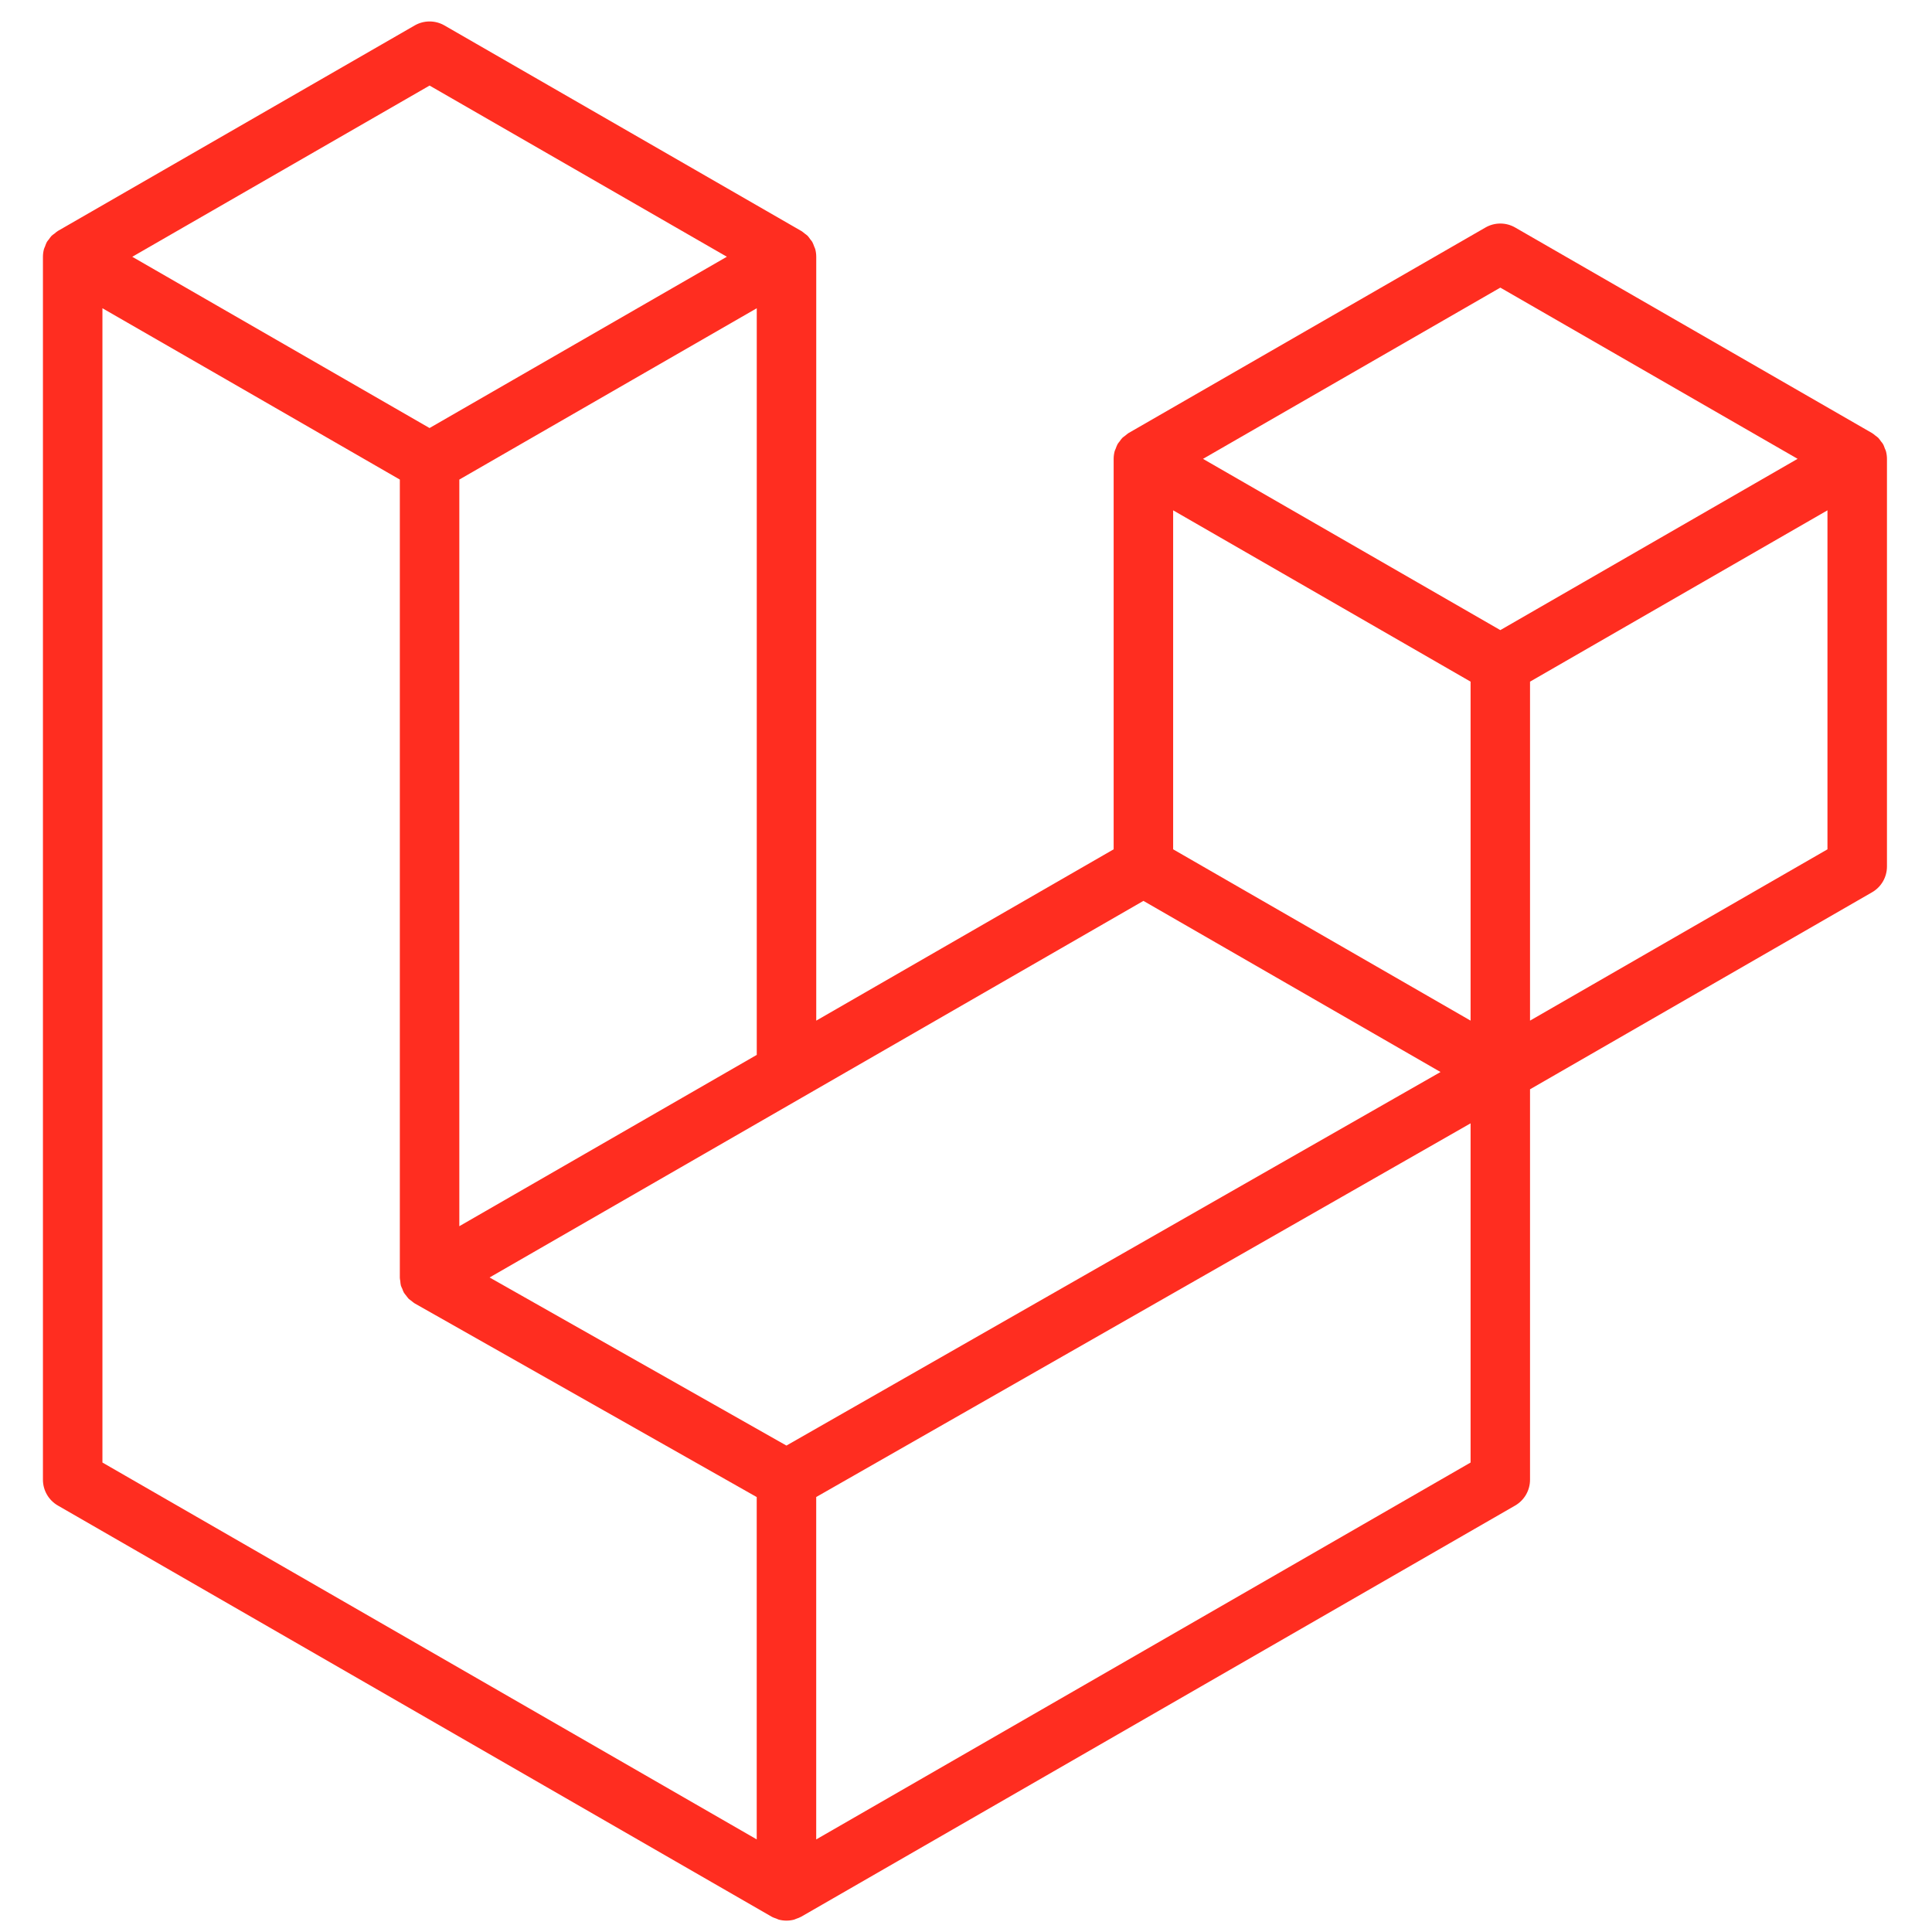
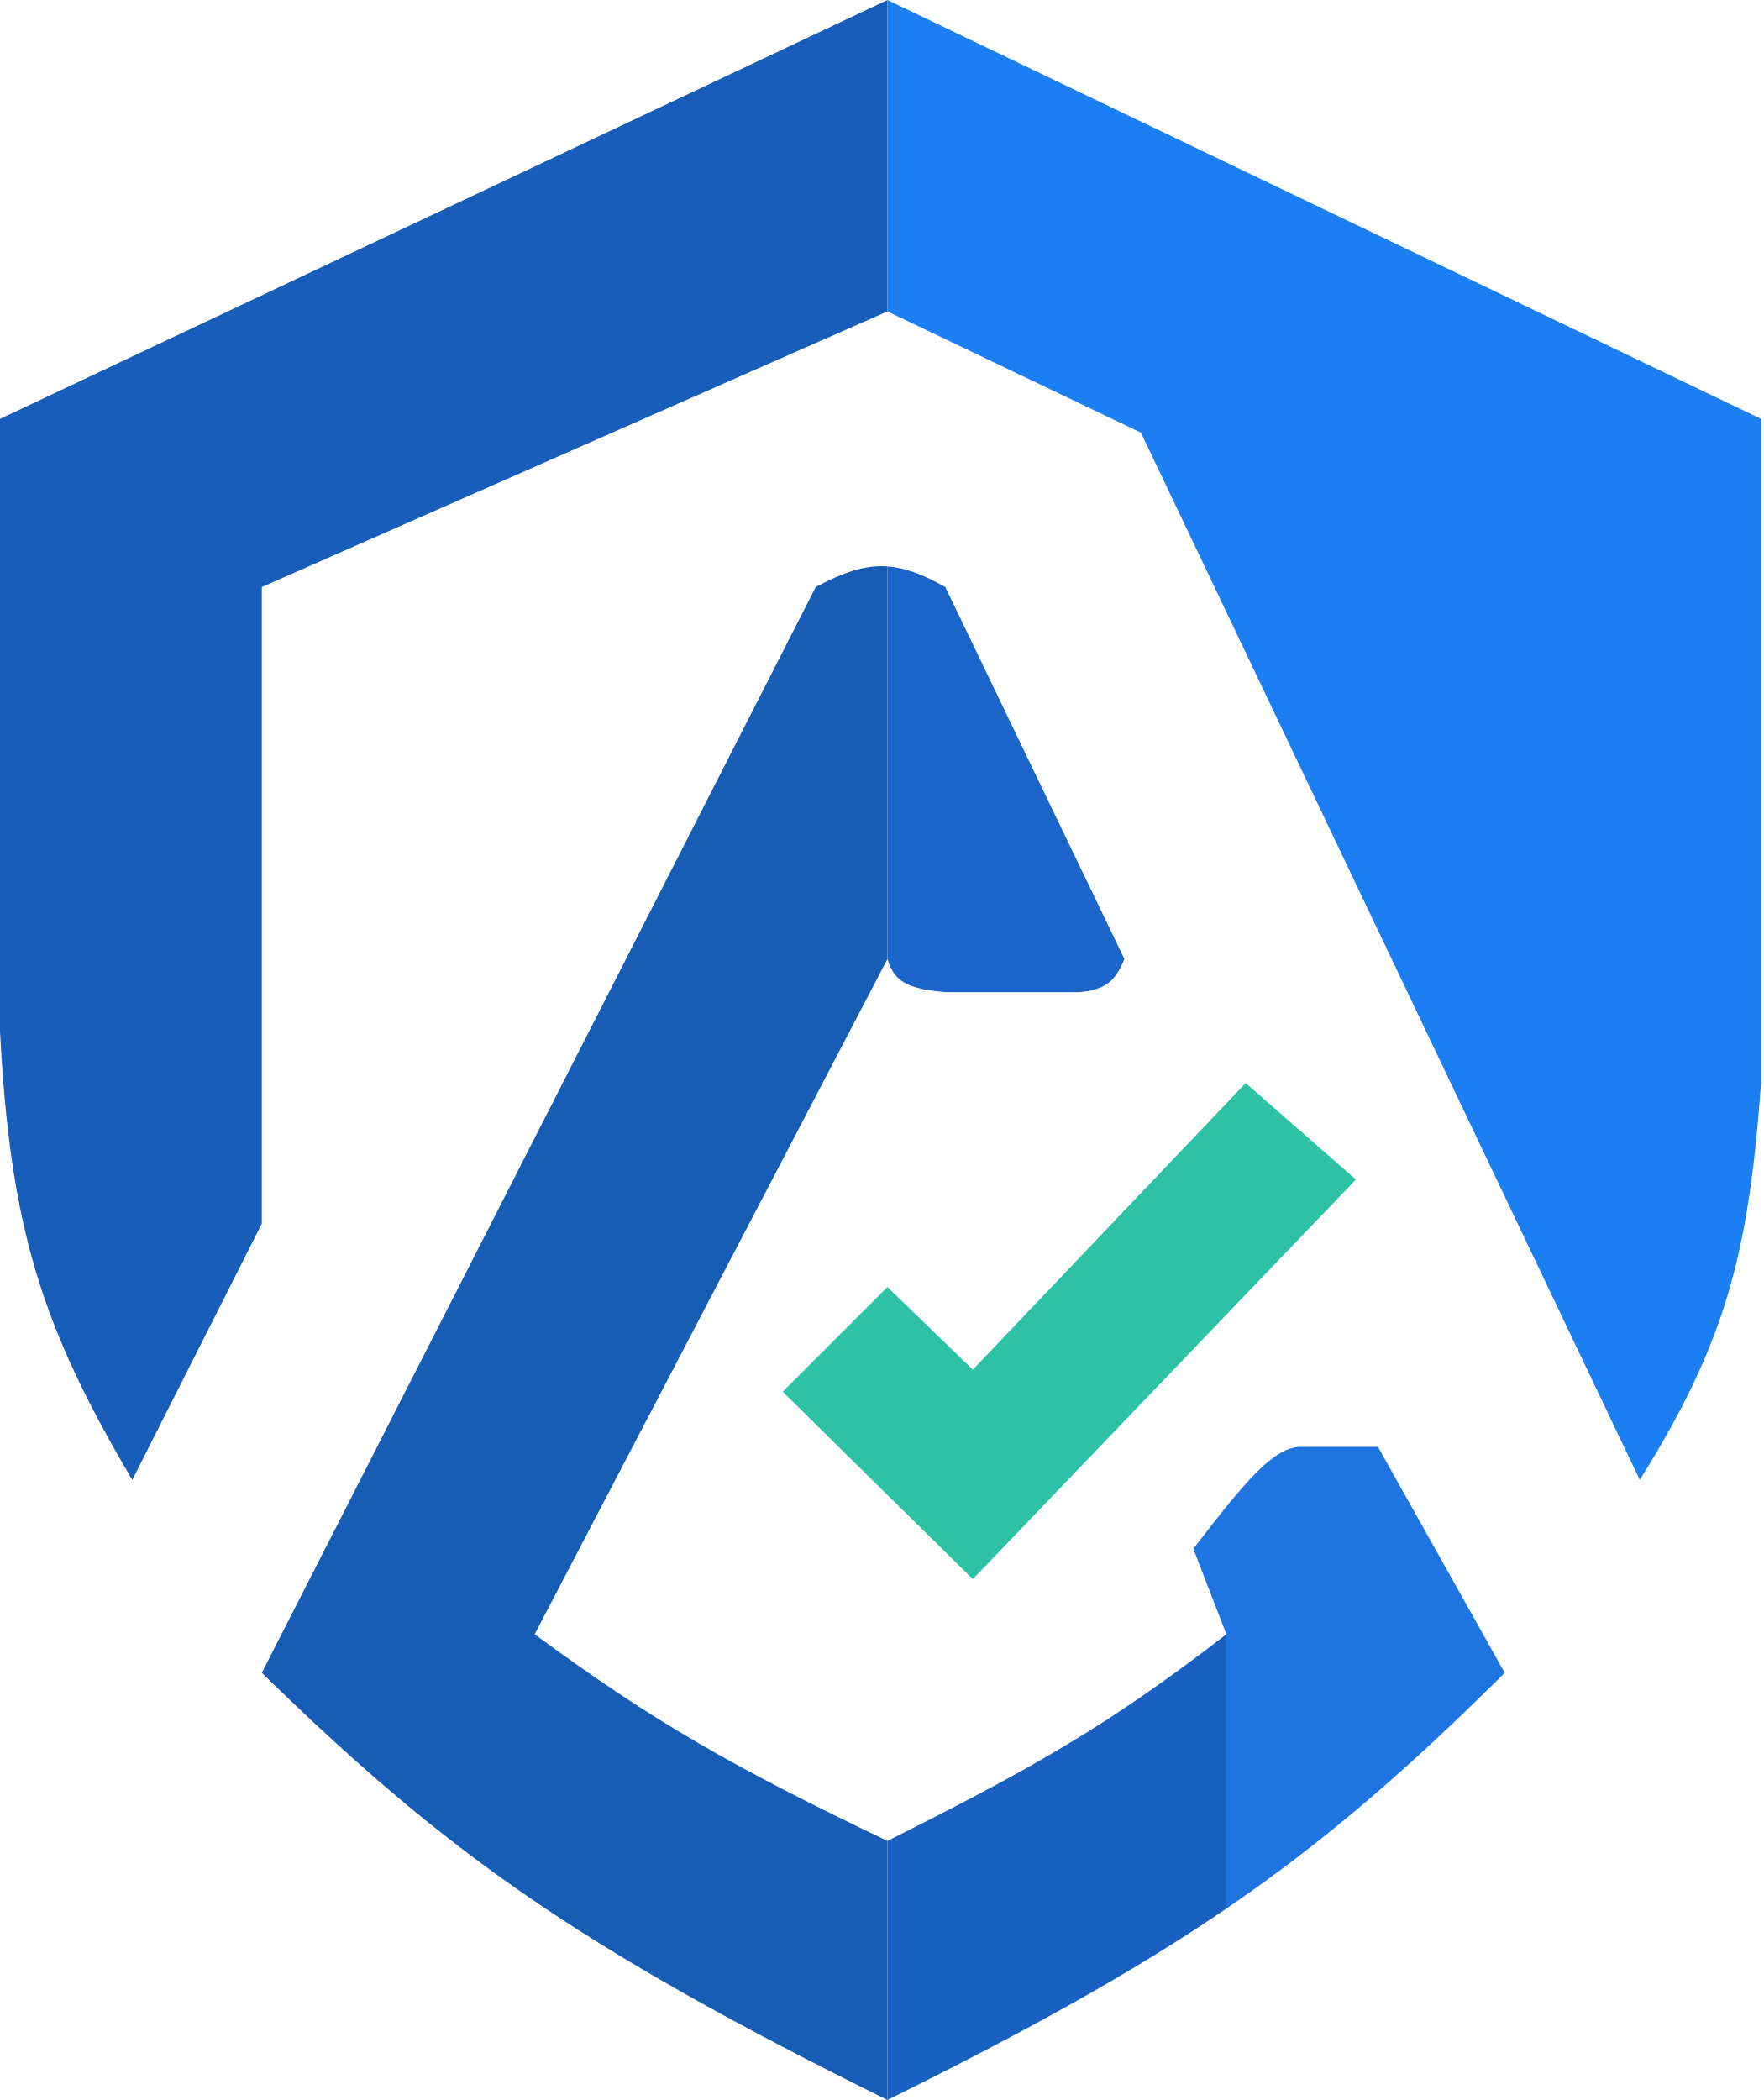
- <svg xmlns="http://www.w3.org/2000/svg" width="166" height="166" viewBox="0 0 166 166" fill="none">
-   <path fill-rule="evenodd" clip-rule="evenodd" d="M162.041 38.759C162.099 38.977 162.129 39.201 162.13 39.426V74.452C162.13 74.902 162.011 75.344 161.786 75.733C161.561 76.122 161.237 76.444 160.847 76.668L131.462 93.594V127.141C131.462 128.054 130.977 128.897 130.186 129.357L68.847 164.683C68.707 164.763 68.554 164.814 68.401 164.868C68.343 164.887 68.289 164.922 68.228 164.938C67.8 165.051 67.349 165.051 66.92 164.938C66.85 164.919 66.786 164.881 66.719 164.855C66.579 164.804 66.432 164.76 66.298 164.683L4.972 129.357C4.583 129.133 4.259 128.81 4.034 128.421C3.808 128.032 3.69 127.591 3.689 127.141L3.689 22.063C3.689 21.834 3.721 21.61 3.779 21.393C3.798 21.32 3.843 21.253 3.868 21.179C3.916 21.045 3.961 20.908 4.031 20.783C4.079 20.7 4.149 20.633 4.206 20.557C4.28 20.454 4.347 20.349 4.433 20.26C4.506 20.186 4.602 20.132 4.685 20.068C4.778 19.992 4.861 19.909 4.966 19.848L35.633 2.185C36.022 1.961 36.462 1.844 36.91 1.844C37.358 1.844 37.798 1.961 38.186 2.185L68.851 19.848H68.857C68.959 19.912 69.045 19.992 69.138 20.065C69.221 20.129 69.313 20.186 69.387 20.257C69.476 20.349 69.54 20.454 69.616 20.557C69.671 20.633 69.744 20.7 69.789 20.783C69.862 20.911 69.904 21.045 69.955 21.179C69.98 21.253 70.025 21.32 70.044 21.396C70.103 21.614 70.133 21.838 70.133 22.063V87.694L95.686 72.974V39.423C95.686 39.2 95.718 38.973 95.775 38.759C95.798 38.683 95.839 38.615 95.865 38.542C95.916 38.408 95.96 38.271 96.031 38.146C96.079 38.063 96.149 37.996 96.203 37.92C96.279 37.818 96.343 37.712 96.433 37.623C96.506 37.549 96.599 37.495 96.681 37.431C96.777 37.355 96.86 37.272 96.962 37.211L127.633 19.548C128.021 19.324 128.461 19.206 128.91 19.206C129.358 19.206 129.798 19.324 130.186 19.548L160.85 37.211C160.959 37.275 161.042 37.355 161.137 37.428C161.217 37.492 161.31 37.549 161.383 37.62C161.473 37.712 161.536 37.818 161.613 37.92C161.67 37.996 161.741 38.063 161.785 38.146C161.859 38.271 161.9 38.408 161.951 38.542C161.98 38.615 162.021 38.683 162.041 38.759ZM157.018 72.974V43.848L146.287 50.028L131.462 58.568V87.694L157.021 72.974H157.018ZM126.354 125.663V96.518L111.771 104.85L70.13 128.626V158.046L126.354 125.663ZM8.801 26.485V125.663L65.018 158.043V128.629L35.649 112L35.64 111.994L35.627 111.988C35.528 111.93 35.445 111.847 35.353 111.777C35.273 111.713 35.18 111.662 35.11 111.592L35.104 111.582C35.021 111.502 34.963 111.403 34.893 111.314C34.829 111.228 34.753 111.154 34.702 111.065L34.699 111.055C34.641 110.96 34.606 110.845 34.565 110.736C34.523 110.64 34.469 110.551 34.443 110.449C34.411 110.328 34.405 110.197 34.392 110.072C34.379 109.976 34.354 109.881 34.354 109.785V109.778V41.205L19.532 32.662L8.801 26.485ZM36.913 7.35L11.364 22.063L36.907 36.777L62.453 22.06L36.907 7.35H36.913ZM50.2 99.174L65.022 90.637V26.485L54.291 32.665L39.466 41.205V105.357L50.2 99.174ZM128.91 24.713L103.363 39.426L128.91 54.14L154.453 39.423L128.91 24.713ZM126.354 58.568L111.529 50.028L100.798 43.848V72.974L115.619 81.511L126.354 87.694V58.568ZM67.571 124.205L105.042 102.803L123.772 92.109L98.245 77.405L68.854 94.334L42.066 109.762L67.571 124.205Z" fill="#FF2D20" />
+ <svg xmlns="http://www.w3.org/2000/svg" width="320" height="381" viewBox="0 0 320 381" fill="none">
+   <path d="M161 0L0 76V187C1.855 222.822 7.476 240.47 24 268.5L47.5 222V106.5L161 56.5V0Z" fill="#185DB9" />
+   <path d="M161 233.5L176.5 248.5L226 196.5L246 214L176.5 286.5L142 252.5L161 233.5Z" fill="#2DC2A5" />
+   <path d="M161 0V56.5L207 78.5L297.5 268.5C313.129 243.481 317.266 227.417 319.5 196.5V76L161 0Z" fill="#1C7EF3" />
+   <path d="M273 303.5L250 262.5H236C231.133 262.559 226.181 268.39 216.5 281L222.5 296.5V346.269C240.41 334.04 255.39 321.011 273 303.5Z" fill="#1E74E1" />
+   <path d="M222.5 296.5C200.97 313.171 186.984 320.958 161 334V381C186.919 368.173 205.959 357.562 222.5 346.269V296.5Z" fill="#1A60C2" />
+   <path d="M161 102.765C156.988 102.48 153.122 103.778 148 106.5L47.5 303.5C80.648 335.883 104.521 353.036 161 381V334C133.055 320.61 118.758 312.52 97 296.5L161 174V102.765Z" fill="#175DB6" />
+   <path d="M204 174L171.5 106.5C167.485 104.233 164.242 103.015 161.095 102.772C161.063 102.77 161.032 102.767 161 102.765V174C162.241 177.923 164.274 179.384 171.5 180H196C200.767 179.462 202.344 177.956 204 174Z" fill="#1B64C9" />
</svg>
